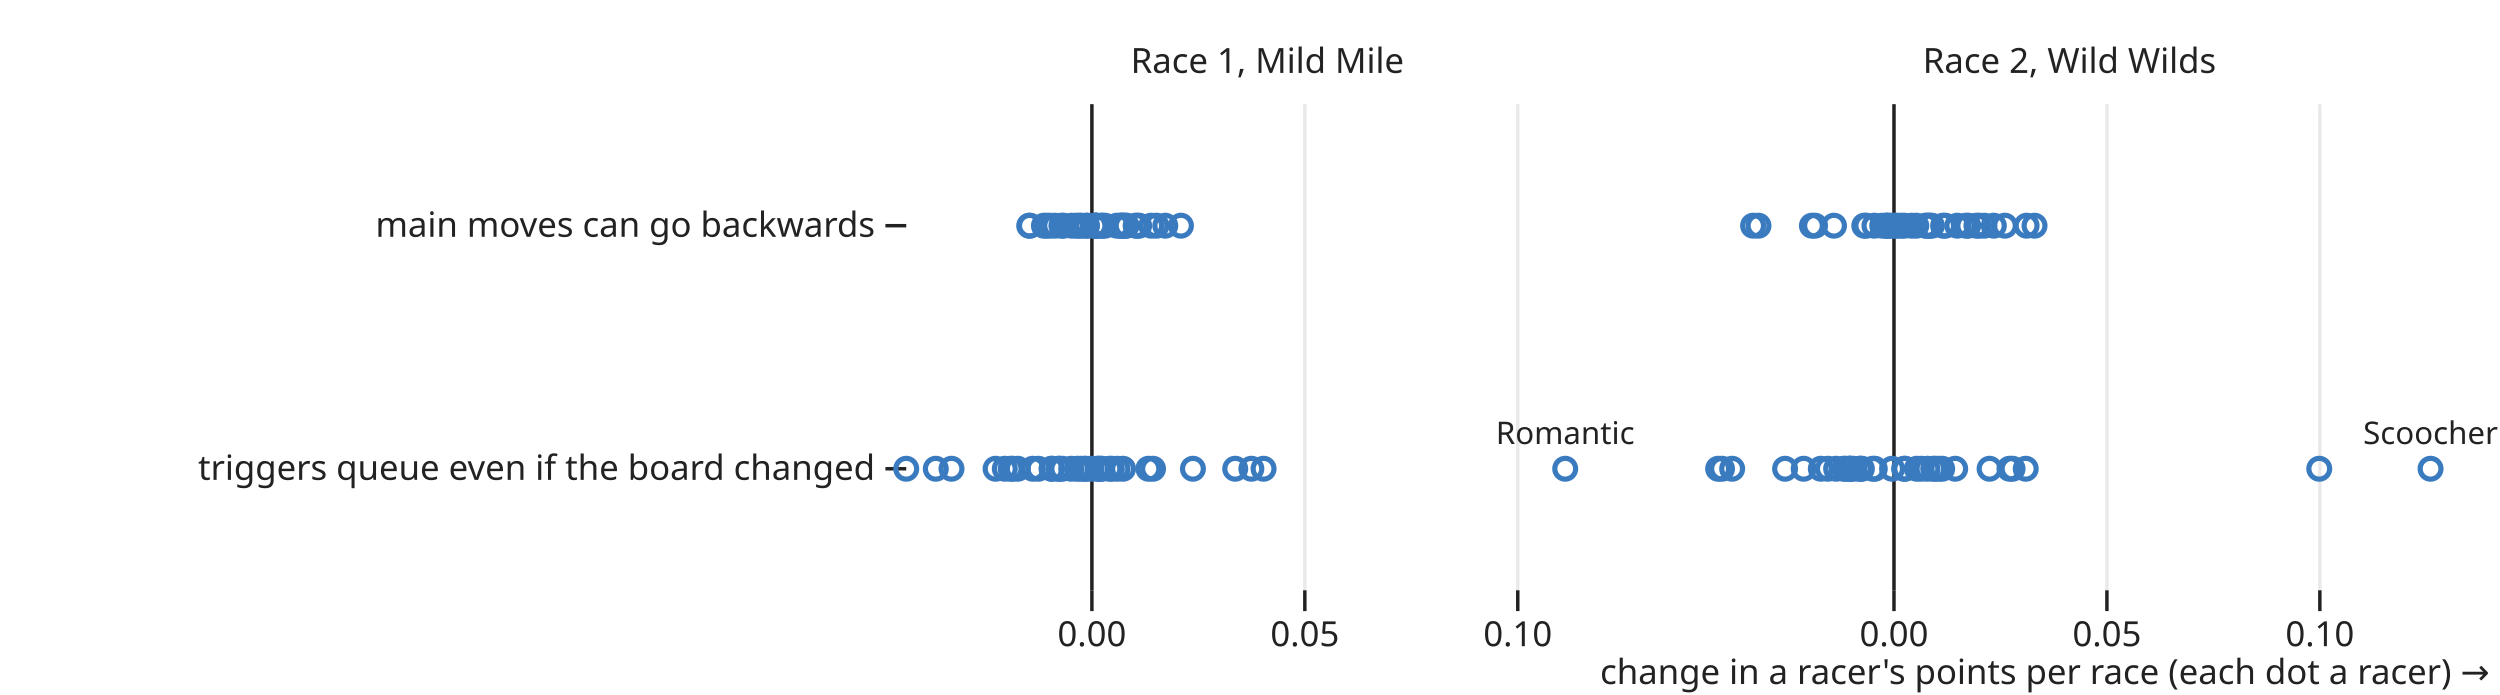
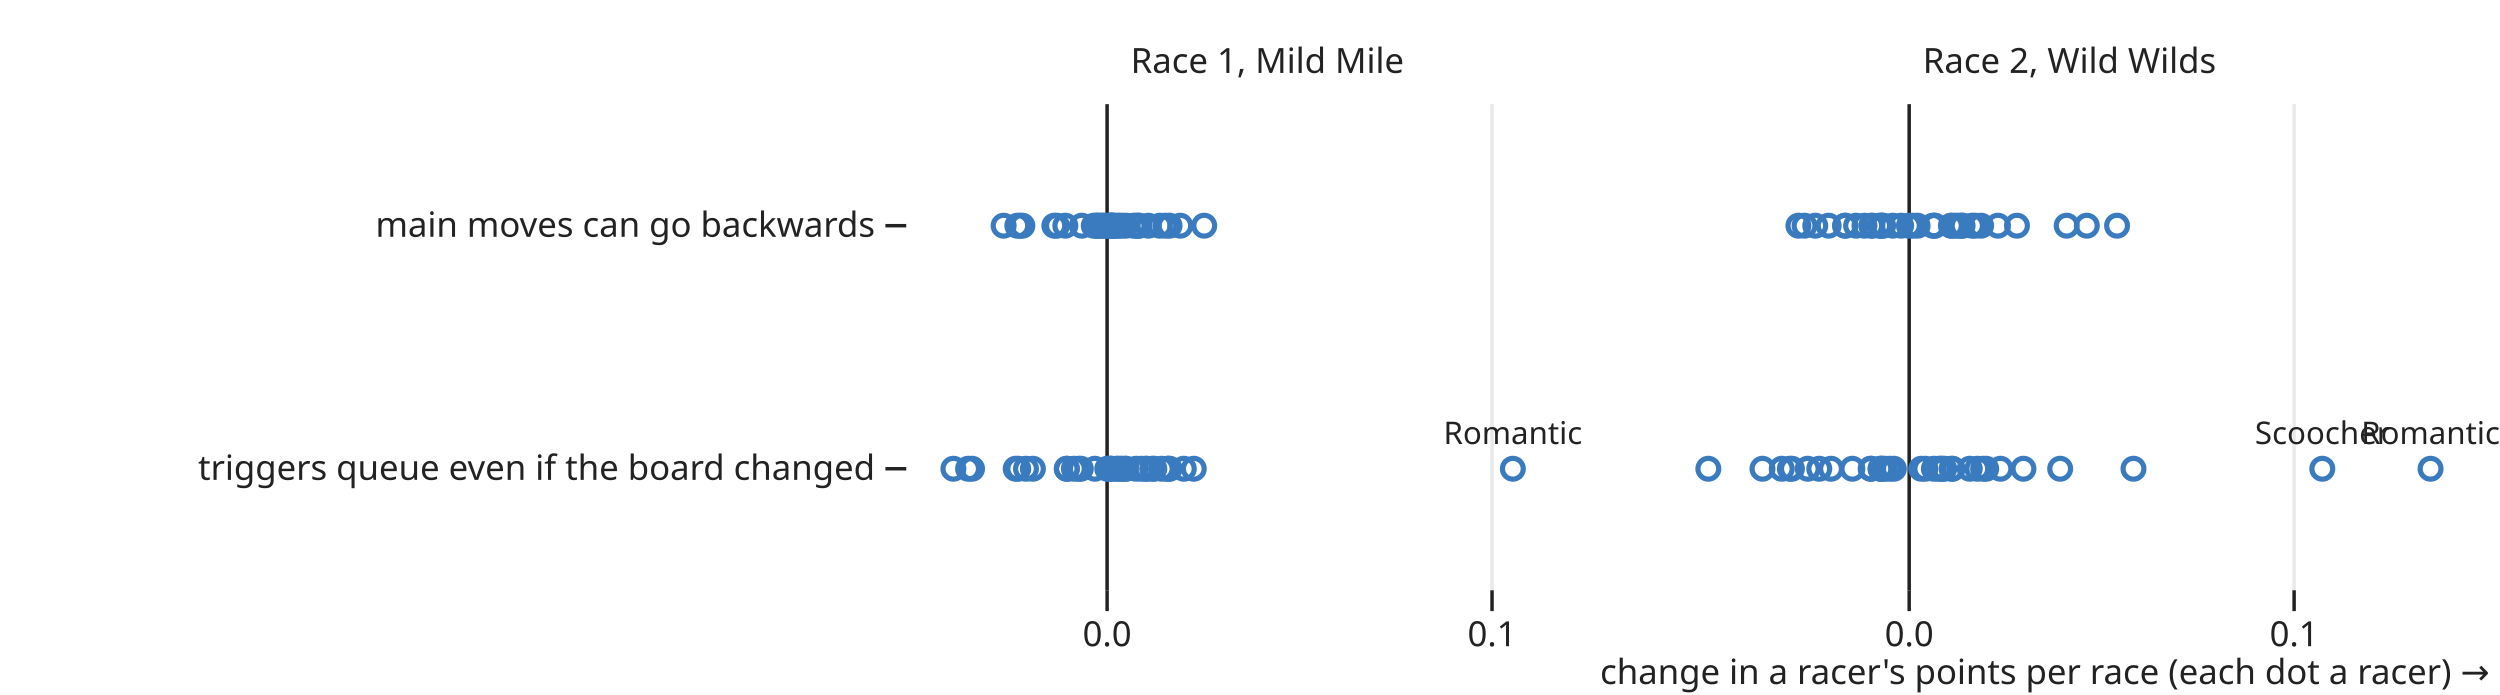
<svg xmlns="http://www.w3.org/2000/svg" class="plot-d6a7b5" fill="currentColor" font-family="system-ui, sans-serif" font-size="10" text-anchor="middle" width="720" height="200" viewBox="0 0 720 200" style="background: white; color: rgb(34, 34, 34);">
  <style>:where(.plot-d6a7b5) {
  --plot-background: white;
  display: block;
  height: auto;
  height: intrinsic;
  max-width: 100%;
}
:where(.plot-d6a7b5 text),
:where(.plot-d6a7b5 tspan) {
  white-space: pre;
}</style>
  <g aria-label="fx-axis tick label" transform="translate(0,-9)">
    <g transform="translate(1,0)">
      <text transform="translate(364,30)">Race 1, Mild Mile</text>
    </g>
    <g transform="translate(232,0)">
      <text transform="translate(364,30)">Race 2, Wild Wilds</text>
    </g>
  </g>
  <g aria-label="y-axis tick" aria-hidden="true">
    <g fill="none" stroke="currentColor" transform="translate(1,0)">
      <path transform="translate(260,65)" d="M0,0L-6,0" />
      <path transform="translate(260,135)" d="M0,0L-6,0" />
    </g>
  </g>
  <g aria-label="y-axis tick label" transform="translate(-9,0)">
    <g text-anchor="end" transform="translate(1,0)">
      <text y="0.32em" transform="translate(260,65)">main moves can go backwards</text>
      <text y="0.32em" transform="translate(260,135)">triggers queue even if the board changed</text>
    </g>
  </g>
  <g aria-label="x-grid" aria-hidden="true">
    <g stroke="currentColor" stroke-opacity="0.1" transform="translate(1,0)">
-       <line x1="313.465" x2="313.465" y1="30" y2="170" />
-       <line x1="374.792" x2="374.792" y1="30" y2="170" />
-       <line x1="436.118" x2="436.118" y1="30" y2="170" />
+       <line x1="317.845" x2="317.845" y1="30" y2="170" />
+       <line x1="428.706" x2="428.706" y1="30" y2="170" />
    </g>
    <g stroke="currentColor" stroke-opacity="0.1" transform="translate(232,0)">
-       <line x1="313.465" x2="313.465" y1="30" y2="170" />
-       <line x1="374.792" x2="374.792" y1="30" y2="170" />
-       <line x1="436.118" x2="436.118" y1="30" y2="170" />
+       <line x1="317.845" x2="317.845" y1="30" y2="170" />
+       <line x1="428.706" x2="428.706" y1="30" y2="170" />
    </g>
  </g>
  <g aria-label="x-axis tick" aria-hidden="true">
    <g fill="none" stroke="currentColor" transform="translate(1,0)">
-       <path transform="translate(313.4653,170)" d="M0,0L0,6" />
-       <path transform="translate(374.7915,170)" d="M0,0L0,6" />
-       <path transform="translate(436.1178,170)" d="M0,0L0,6" />
+       <path transform="translate(317.8452,170)" d="M0,0L0,6" />
+       <path transform="translate(428.7055,170)" d="M0,0L0,6" />
    </g>
    <g fill="none" stroke="currentColor" transform="translate(232,0)">
-       <path transform="translate(313.4653,170)" d="M0,0L0,6" />
-       <path transform="translate(374.7915,170)" d="M0,0L0,6" />
-       <path transform="translate(436.1178,170)" d="M0,0L0,6" />
+       <path transform="translate(317.8452,170)" d="M0,0L0,6" />
+       <path transform="translate(428.7055,170)" d="M0,0L0,6" />
    </g>
  </g>
  <g aria-label="x-axis tick label" transform="translate(0,9)">
    <g font-variant="tabular-nums" transform="translate(1,0)">
-       <text y="0.71em" transform="translate(313.4653,170)">0.00</text>
-       <text y="0.71em" transform="translate(374.7915,170)">0.05</text>
-       <text y="0.71em" transform="translate(436.1178,170)">0.10</text>
+       <text y="0.71em" transform="translate(317.8452,170)">0.0</text>
+       <text y="0.71em" transform="translate(428.7055,170)">0.1</text>
    </g>
    <g font-variant="tabular-nums" transform="translate(232,0)">
-       <text y="0.71em" transform="translate(313.4653,170)">0.00</text>
-       <text y="0.71em" transform="translate(374.7915,170)">0.05</text>
-       <text y="0.71em" transform="translate(436.1178,170)">0.10</text>
+       <text y="0.71em" transform="translate(317.8452,170)">0.0</text>
+       <text y="0.71em" transform="translate(428.7055,170)">0.1</text>
    </g>
  </g>
  <g aria-label="x-axis label" text-anchor="end" transform="translate(17,27)">
    <text transform="translate(700,170)">change in a racer's points per race (each dot a racer) →</text>
  </g>
  <g aria-label="rule">
    <g stroke="currentColor" transform="translate(1,0)">
-       <line x1="313.465" x2="313.465" y1="30" y2="170" />
+       <line x1="317.845" x2="317.845" y1="30" y2="170" />
    </g>
    <g stroke="currentColor" transform="translate(232,0)">
-       <line x1="313.465" x2="313.465" y1="30" y2="170" />
+       <line x1="317.845" x2="317.845" y1="30" y2="170" />
    </g>
  </g>
  <g aria-label="dot">
    <g fill="none" stroke="#3a7bbf" stroke-width="1.5" transform="translate(1,0)">
-       <circle cx="326.07" cy="65" r="3" />
-       <circle cx="304.687" cy="65" r="3" />
-       <circle cx="332.067" cy="65" r="3" />
-       <circle cx="321.859" cy="65" r="3" />
-       <circle cx="330.551" cy="65" r="3" />
-       <circle cx="322.065" cy="65" r="3" />
-       <circle cx="302.869" cy="65" r="3" />
-       <circle cx="300.451" cy="65" r="3" />
-       <circle cx="295.612" cy="65" r="3" />
-       <circle cx="310.421" cy="65" r="3" />
-       <circle cx="321.774" cy="65" r="3" />
-       <circle cx="309.869" cy="65" r="3" />
-       <circle cx="317.255" cy="65" r="3" />
-       <circle cx="320.645" cy="65" r="3" />
-       <circle cx="314.737" cy="65" r="3" />
-       <circle cx="301.414" cy="65" r="3" />
-       <circle cx="322.634" cy="65" r="3" />
-       <circle cx="314.497" cy="65" r="3" />
-       <circle cx="316.318" cy="65" r="3" />
-       <circle cx="327.068" cy="65" r="3" />
-       <circle cx="295.413" cy="65" r="3" />
-       <circle cx="307.65" cy="65" r="3" />
-       <circle cx="326.568" cy="65" r="3" />
-       <circle cx="314.782" cy="65" r="3" />
-       <circle cx="339.114" cy="65" r="3" />
-       <circle cx="312.05" cy="65" r="3" />
-       <circle cx="308.946" cy="65" r="3" />
-       <circle cx="314.22" cy="65" r="3" />
-       <circle cx="316.254" cy="65" r="3" />
-       <circle cx="299.646" cy="65" r="3" />
-       <circle cx="323.125" cy="65" r="3" />
-       <circle cx="305.312" cy="65" r="3" />
-       <circle cx="311.933" cy="65" r="3" />
-       <circle cx="314.632" cy="65" r="3" />
-       <circle cx="323.459" cy="65" r="3" />
-       <circle cx="334.601" cy="65" r="3" />
-       <circle cx="315.215" cy="135" r="3" />
-       <circle cx="311.728" cy="135" r="3" />
-       <circle cx="329.748" cy="135" r="3" />
-       <circle cx="313.056" cy="135" r="3" />
-       <circle cx="304.93" cy="135" r="3" />
-       <circle cx="319.22" cy="135" r="3" />
-       <circle cx="285.731" cy="135" r="3" />
-       <circle cx="342.564" cy="135" r="3" />
-       <circle cx="304.031" cy="135" r="3" />
-       <circle cx="301.969" cy="135" r="3" />
-       <circle cx="290.07" cy="135" r="3" />
-       <circle cx="290.656" cy="135" r="3" />
-       <circle cx="298.057" cy="135" r="3" />
-       <circle cx="362.906" cy="135" r="3" />
-       <circle cx="301.838" cy="135" r="3" />
-       <circle cx="315.956" cy="135" r="3" />
-       <circle cx="316.34" cy="135" r="3" />
-       <circle cx="273.034" cy="135" r="3" />
-       <circle cx="311.36" cy="135" r="3" />
-       <circle cx="309.165" cy="135" r="3" />
-       <circle cx="354.741" cy="135" r="3" />
-       <circle cx="320.814" cy="135" r="3" />
-       <circle cx="318.516" cy="135" r="3" />
-       <circle cx="331.072" cy="135" r="3" />
-       <circle cx="288.385" cy="135" r="3" />
-       <circle cx="310.198" cy="135" r="3" />
-       <circle cx="449.782" cy="135" r="3" />
-       <circle cx="322.438" cy="135" r="3" />
-       <circle cx="359.39" cy="135" r="3" />
-       <circle cx="307.509" cy="135" r="3" />
-       <circle cx="303.794" cy="135" r="3" />
-       <circle cx="315.122" cy="135" r="3" />
-       <circle cx="296.43" cy="135" r="3" />
-       <circle cx="292.109" cy="135" r="3" />
+       <circle cx="317.283" cy="65" r="3" />
+       <circle cx="305.815" cy="65" r="3" />
+       <circle cx="288.041" cy="65" r="3" />
+       <circle cx="315.069" cy="65" r="3" />
+       <circle cx="345.815" cy="65" r="3" />
+       <circle cx="303.398" cy="65" r="3" />
+       <circle cx="321.282" cy="65" r="3" />
+       <circle cx="333.015" cy="65" r="3" />
+       <circle cx="318.947" cy="65" r="3" />
+       <circle cx="314.002" cy="65" r="3" />
+       <circle cx="326.271" cy="65" r="3" />
+       <circle cx="310.555" cy="65" r="3" />
+       <circle cx="329.753" cy="65" r="3" />
+       <circle cx="322.131" cy="65" r="3" />
+       <circle cx="315.353" cy="65" r="3" />
+       <circle cx="319.683" cy="65" r="3" />
+       <circle cx="325.471" cy="65" r="3" />
+       <circle cx="327.087" cy="65" r="3" />
+       <circle cx="318.938" cy="65" r="3" />
+       <circle cx="323.29" cy="65" r="3" />
+       <circle cx="292.835" cy="65" r="3" />
+       <circle cx="293.441" cy="65" r="3" />
+       <circle cx="314.726" cy="65" r="3" />
+       <circle cx="316.271" cy="65" r="3" />
+       <circle cx="326.866" cy="65" r="3" />
+       <circle cx="334.618" cy="65" r="3" />
+       <circle cx="291.987" cy="65" r="3" />
+       <circle cx="316.398" cy="65" r="3" />
+       <circle cx="318.483" cy="65" r="3" />
+       <circle cx="302.649" cy="65" r="3" />
+       <circle cx="318.423" cy="65" r="3" />
+       <circle cx="335.832" cy="65" r="3" />
+       <circle cx="338.923" cy="65" r="3" />
+       <circle cx="320.722" cy="65" r="3" />
+       <circle cx="319.518" cy="65" r="3" />
+       <circle cx="319.538" cy="65" r="3" />
+       <circle cx="327.752" cy="135" r="3" />
+       <circle cx="321.667" cy="135" r="3" />
+       <circle cx="318.932" cy="135" r="3" />
+       <circle cx="322.211" cy="135" r="3" />
+       <circle cx="314.312" cy="135" r="3" />
+       <circle cx="335.851" cy="135" r="3" />
+       <circle cx="329.145" cy="135" r="3" />
+       <circle cx="292.249" cy="135" r="3" />
+       <circle cx="323.136" cy="135" r="3" />
+       <circle cx="326.196" cy="135" r="3" />
+       <circle cx="306.217" cy="135" r="3" />
+       <circle cx="335.195" cy="135" r="3" />
+       <circle cx="330.834" cy="135" r="3" />
+       <circle cx="318.519" cy="135" r="3" />
+       <circle cx="320.574" cy="135" r="3" />
+       <circle cx="333.585" cy="135" r="3" />
+       <circle cx="342.807" cy="135" r="3" />
+       <circle cx="273.575" cy="135" r="3" />
+       <circle cx="335.502" cy="135" r="3" />
+       <circle cx="308.281" cy="135" r="3" />
+       <circle cx="434.703" cy="135" r="3" />
+       <circle cx="329.028" cy="135" r="3" />
+       <circle cx="306.283" cy="135" r="3" />
+       <circle cx="309.668" cy="135" r="3" />
+       <circle cx="294.483" cy="135" r="3" />
+       <circle cx="323.252" cy="135" r="3" />
+       <circle cx="291.521" cy="135" r="3" />
+       <circle cx="278.951" cy="135" r="3" />
+       <circle cx="319.129" cy="135" r="3" />
+       <circle cx="277.809" cy="135" r="3" />
+       <circle cx="339.935" cy="135" r="3" />
+       <circle cx="317.894" cy="135" r="3" />
+       <circle cx="310.278" cy="135" r="3" />
+       <circle cx="320.872" cy="135" r="3" />
+       <circle cx="296.474" cy="135" r="3" />
+       <circle cx="331.443" cy="135" r="3" />
+     </g>
+     <g fill="none" stroke="#3a7bbf" stroke-width="1.5" transform="translate(232,0)">
+       <circle cx="310.342" cy="65" r="3" />
+       <circle cx="324.625" cy="65" r="3" />
+       <circle cx="294.646" cy="65" r="3" />
+       <circle cx="369.008" cy="65" r="3" />
+       <circle cx="299.451" cy="65" r="3" />
+       <circle cx="285.945" cy="65" r="3" />
+       <circle cx="287.715" cy="65" r="3" />
+       <circle cx="335.942" cy="65" r="3" />
+       <circle cx="317.773" cy="65" r="3" />
+       <circle cx="343.423" cy="65" r="3" />
+       <circle cx="348.888" cy="65" r="3" />
+       <circle cx="363.205" cy="65" r="3" />
+       <circle cx="332.314" cy="65" r="3" />
+       <circle cx="377.714" cy="65" r="3" />
+       <circle cx="333.226" cy="65" r="3" />
+       <circle cx="315.522" cy="65" r="3" />
+       <circle cx="309.87" cy="65" r="3" />
+       <circle cx="330.197" cy="65" r="3" />
+       <circle cx="313.124" cy="65" r="3" />
+       <circle cx="325.164" cy="65" r="3" />
+       <circle cx="302.557" cy="65" r="3" />
+       <circle cx="290.798" cy="65" r="3" />
+       <circle cx="329.861" cy="65" r="3" />
+       <circle cx="309.842" cy="65" r="3" />
+       <circle cx="338.562" cy="65" r="3" />
+       <circle cx="336.812" cy="65" r="3" />
+       <circle cx="325.177" cy="65" r="3" />
+       <circle cx="320.264" cy="65" r="3" />
+       <circle cx="307.244" cy="65" r="3" />
+       <circle cx="299.366" cy="65" r="3" />
+       <circle cx="309.189" cy="65" r="3" />
+       <circle cx="332.999" cy="65" r="3" />
+       <circle cx="306.915" cy="65" r="3" />
+       <circle cx="304.967" cy="65" r="3" />
+       <circle cx="318.884" cy="65" r="3" />
+       <circle cx="331.3" cy="65" r="3" />
+       <circle cx="340.021" cy="135" r="3" />
+       <circle cx="321.319" cy="135" r="3" />
+       <circle cx="291.946" cy="135" r="3" />
+       <circle cx="306.852" cy="135" r="3" />
+       <circle cx="309.657" cy="135" r="3" />
+       <circle cx="288.625" cy="135" r="3" />
+       <circle cx="313.432" cy="135" r="3" />
+       <circle cx="295.339" cy="135" r="3" />
+       <circle cx="361.327" cy="135" r="3" />
+       <circle cx="382.443" cy="135" r="3" />
+       <circle cx="301.481" cy="135" r="3" />
      <circle cx="260" cy="135" r="3" />
-       <circle cx="268.509" cy="135" r="3" />
-     </g>
-     <g fill="none" stroke="#3a7bbf" stroke-width="1.5" transform="translate(232,0)">
-       <circle cx="315.478" cy="65" r="3" />
-       <circle cx="314.341" cy="65" r="3" />
-       <circle cx="334.18" cy="65" r="3" />
-       <circle cx="313.605" cy="65" r="3" />
-       <circle cx="316.43" cy="65" r="3" />
-       <circle cx="290.729" cy="65" r="3" />
-       <circle cx="351.656" cy="65" r="3" />
-       <circle cx="312.549" cy="65" r="3" />
-       <circle cx="322.761" cy="65" r="3" />
-       <circle cx="310.081" cy="65" r="3" />
-       <circle cx="307.841" cy="65" r="3" />
-       <circle cx="327.619" cy="65" r="3" />
-       <circle cx="311.659" cy="65" r="3" />
-       <circle cx="337.21" cy="65" r="3" />
-       <circle cx="296.19" cy="65" r="3" />
-       <circle cx="289.831" cy="65" r="3" />
-       <circle cx="272.892" cy="65" r="3" />
-       <circle cx="311.268" cy="65" r="3" />
-       <circle cx="311.463" cy="65" r="3" />
-       <circle cx="342.223" cy="65" r="3" />
-       <circle cx="345.412" cy="65" r="3" />
-       <circle cx="331.7" cy="65" r="3" />
-       <circle cx="353.942" cy="65" r="3" />
-       <circle cx="305.486" cy="65" r="3" />
-       <circle cx="324.384" cy="65" r="3" />
-       <circle cx="319.891" cy="65" r="3" />
-       <circle cx="274.448" cy="65" r="3" />
-       <circle cx="304.913" cy="65" r="3" />
-       <circle cx="339.481" cy="65" r="3" />
-       <circle cx="318.517" cy="65" r="3" />
-       <circle cx="323.717" cy="65" r="3" />
-       <circle cx="337.999" cy="65" r="3" />
-       <circle cx="322.633" cy="65" r="3" />
-       <circle cx="323.618" cy="65" r="3" />
-       <circle cx="328.26" cy="65" r="3" />
-       <circle cx="334.849" cy="65" r="3" />
-       <circle cx="300.894" cy="135" r="3" />
-       <circle cx="347.617" cy="135" r="3" />
-       <circle cx="299.032" cy="135" r="3" />
-       <circle cx="300.594" cy="135" r="3" />
-       <circle cx="263.943" cy="135" r="3" />
-       <circle cx="292.398" cy="135" r="3" />
-       <circle cx="303.566" cy="135" r="3" />
-       <circle cx="346.731" cy="135" r="3" />
-       <circle cx="351.411" cy="135" r="3" />
-       <circle cx="307.347" cy="135" r="3" />
-       <circle cx="331.093" cy="135" r="3" />
-       <circle cx="299.488" cy="135" r="3" />
-       <circle cx="282.1" cy="135" r="3" />
-       <circle cx="325.322" cy="135" r="3" />
-       <circle cx="300.798" cy="135" r="3" />
-       <circle cx="307.936" cy="135" r="3" />
-       <circle cx="316.374" cy="135" r="3" />
-       <circle cx="303.777" cy="135" r="3" />
-       <circle cx="304.219" cy="135" r="3" />
-       <circle cx="435.947" cy="135" r="3" />
-       <circle cx="320.036" cy="135" r="3" />
-       <circle cx="327.347" cy="135" r="3" />
-       <circle cx="323.108" cy="135" r="3" />
-       <circle cx="287.46" cy="135" r="3" />
-       <circle cx="312.916" cy="135" r="3" />
-       <circle cx="324.771" cy="135" r="3" />
-       <circle cx="316.691" cy="135" r="3" />
-       <circle cx="326.364" cy="135" r="3" />
-       <circle cx="262.82" cy="135" r="3" />
-       <circle cx="340.998" cy="135" r="3" />
-       <circle cx="294.427" cy="135" r="3" />
-       <circle cx="266.86" cy="135" r="3" />
-       <circle cx="321.361" cy="135" r="3" />
-       <circle cx="301.768" cy="135" r="3" />
+       <circle cx="337.464" cy="135" r="3" />
+       <circle cx="324.957" cy="135" r="3" />
+       <circle cx="326.849" cy="135" r="3" />
+       <circle cx="330.343" cy="135" r="3" />
+       <circle cx="309.578" cy="135" r="3" />
+       <circle cx="327.389" cy="135" r="3" />
+       <circle cx="310.112" cy="135" r="3" />
+       <circle cx="326.399" cy="135" r="3" />
      <circle cx="468" cy="135" r="3" />
-       <circle cx="296.8" cy="135" r="3" />
+       <circle cx="350.751" cy="135" r="3" />
+       <circle cx="284.07" cy="135" r="3" />
+       <circle cx="275.595" cy="135" r="3" />
+       <circle cx="312.236" cy="135" r="3" />
+       <circle cx="330.059" cy="135" r="3" />
+       <circle cx="436.822" cy="135" r="3" />
+       <circle cx="335.291" cy="135" r="3" />
+       <circle cx="283.48" cy="135" r="3" />
+       <circle cx="281.141" cy="135" r="3" />
+       <circle cx="306.749" cy="135" r="3" />
+       <circle cx="339.134" cy="135" r="3" />
+       <circle cx="322.478" cy="135" r="3" />
+       <circle cx="327.944" cy="135" r="3" />
+       <circle cx="310.853" cy="135" r="3" />
+       <circle cx="344.132" cy="135" r="3" />
    </g>
  </g>
  <g aria-label="text" transform="translate(0,-10)">
    <g font-size="9" transform="translate(1,0)">
-       <text y="0.32em" transform="translate(449.7815,135)">Romantic</text>
+       <text y="0.32em" transform="translate(434.7031,135)">Romantic</text>
    </g>
    <g font-size="9" transform="translate(232,0)">
-       <text y="0.32em" transform="translate(468,135)">Scoocher</text>
+       <text y="0.32em" transform="translate(468,135)">Romantic</text>
+       <text y="0.32em" transform="translate(436.8215,135)">Scoocher</text>
    </g>
  </g>
</svg>
